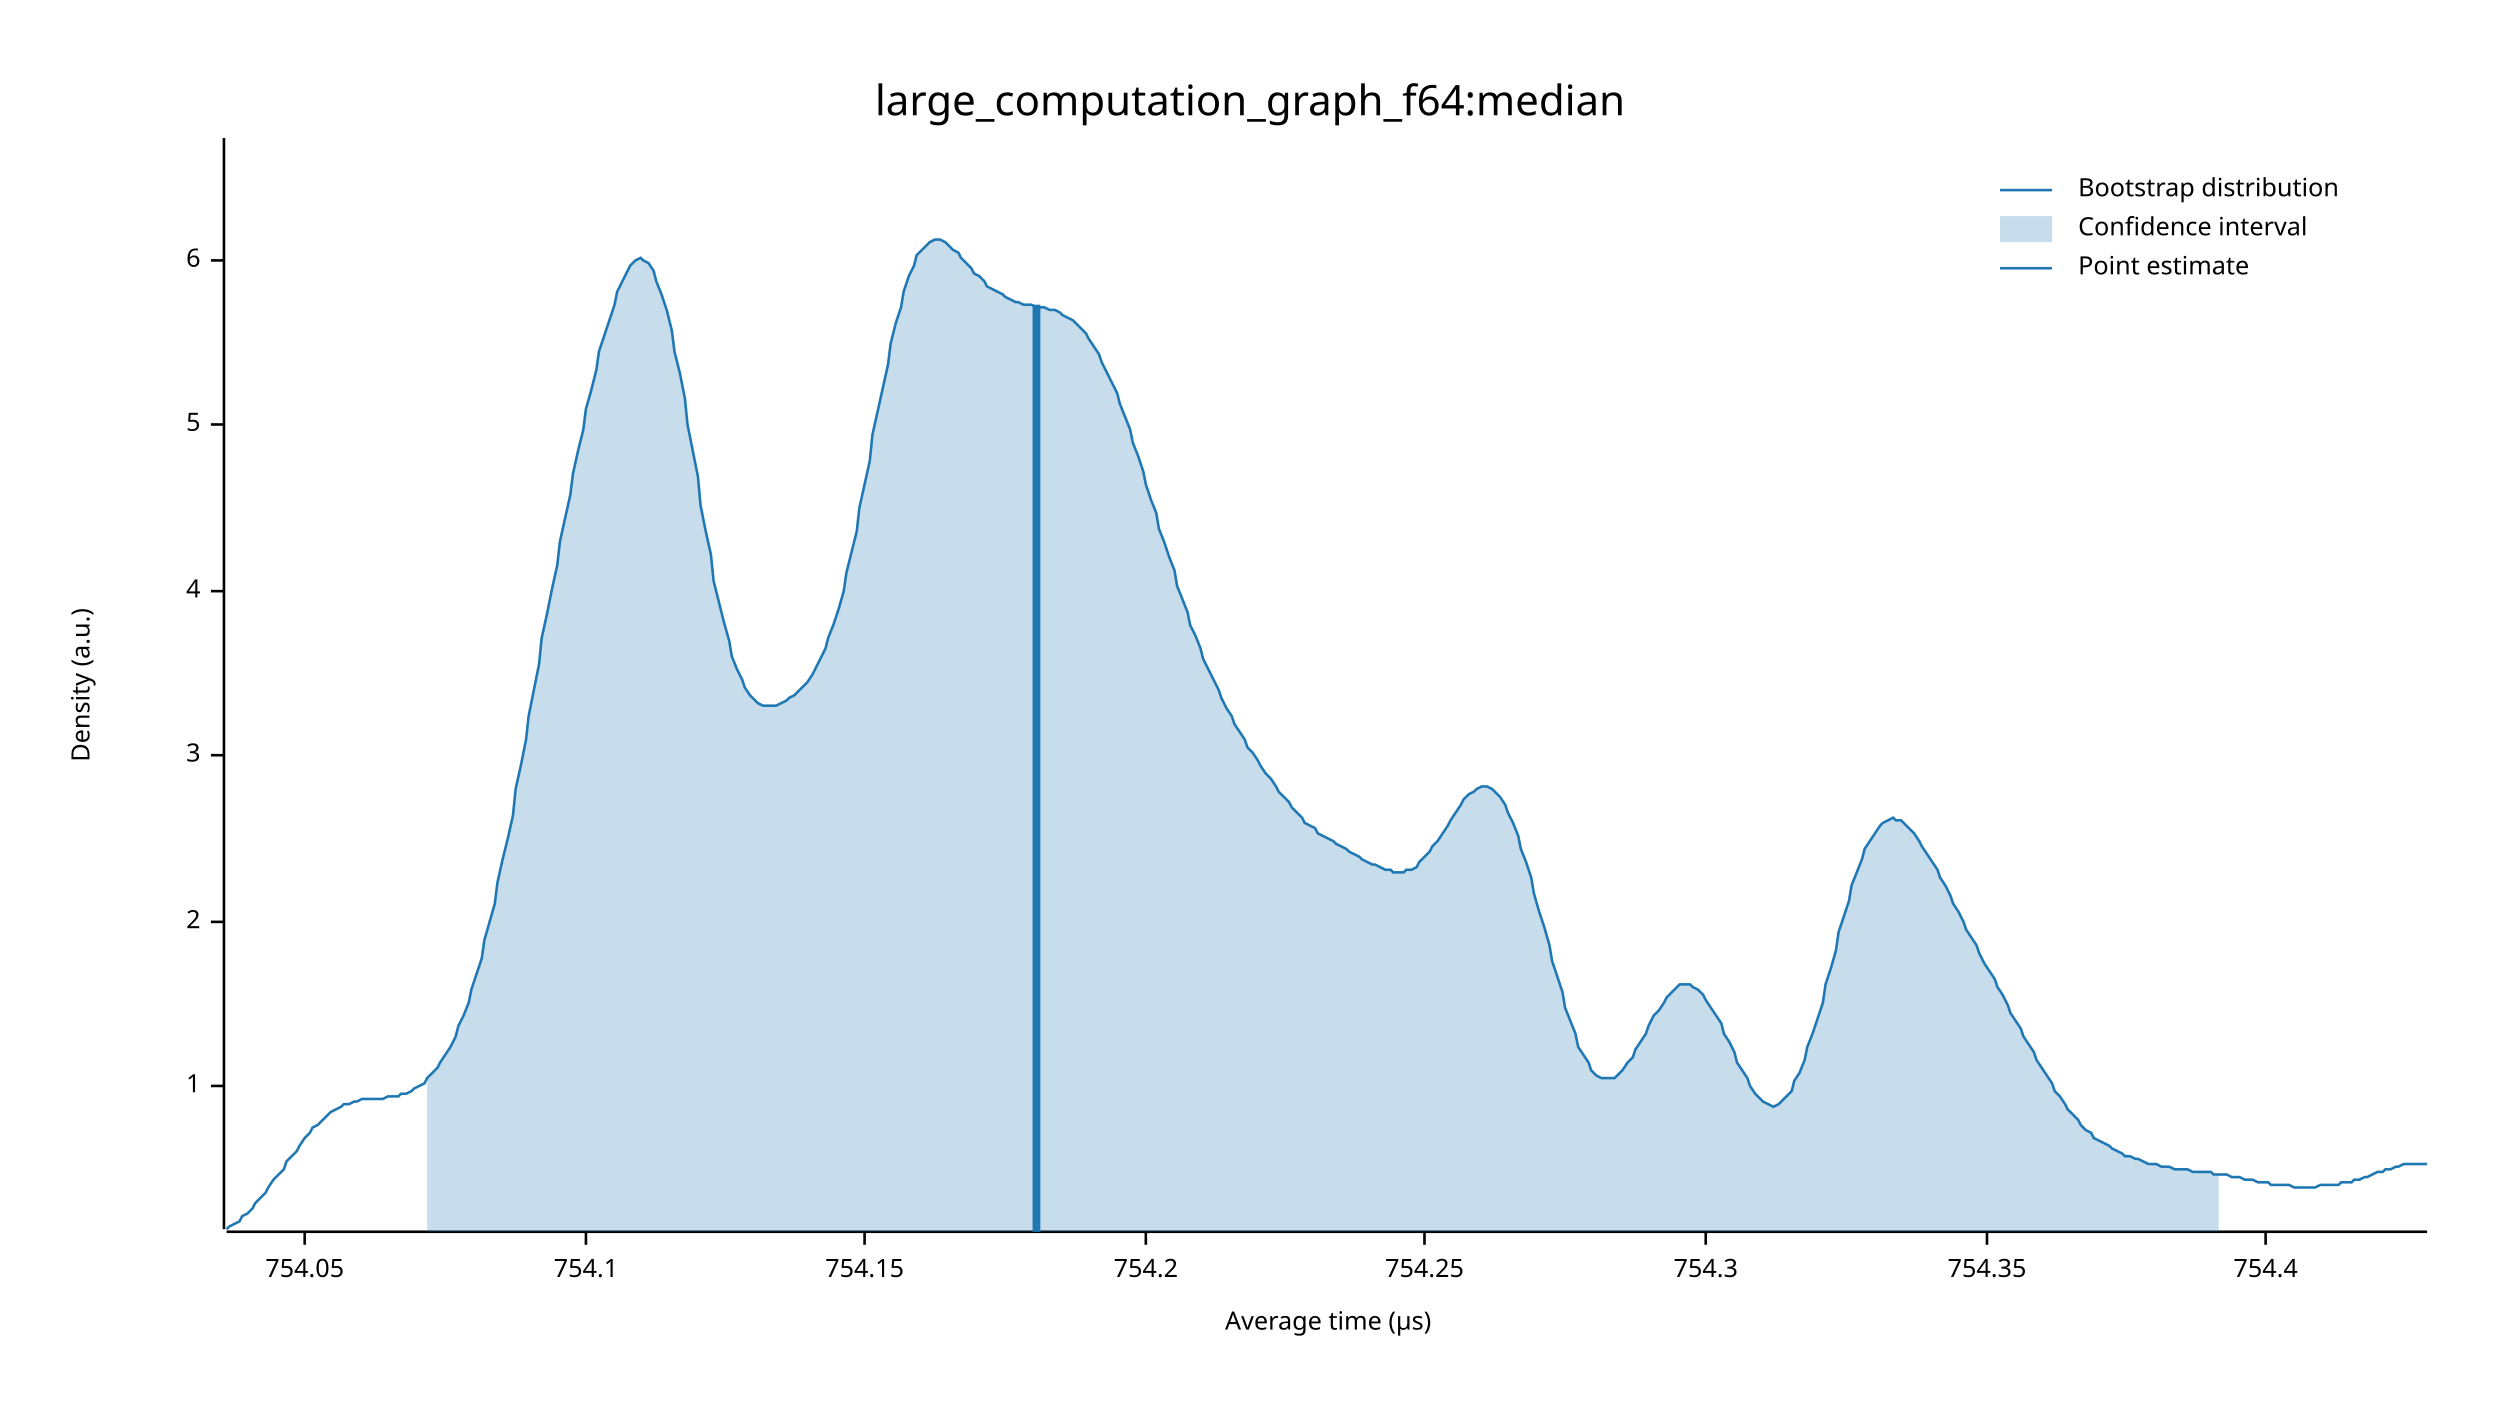
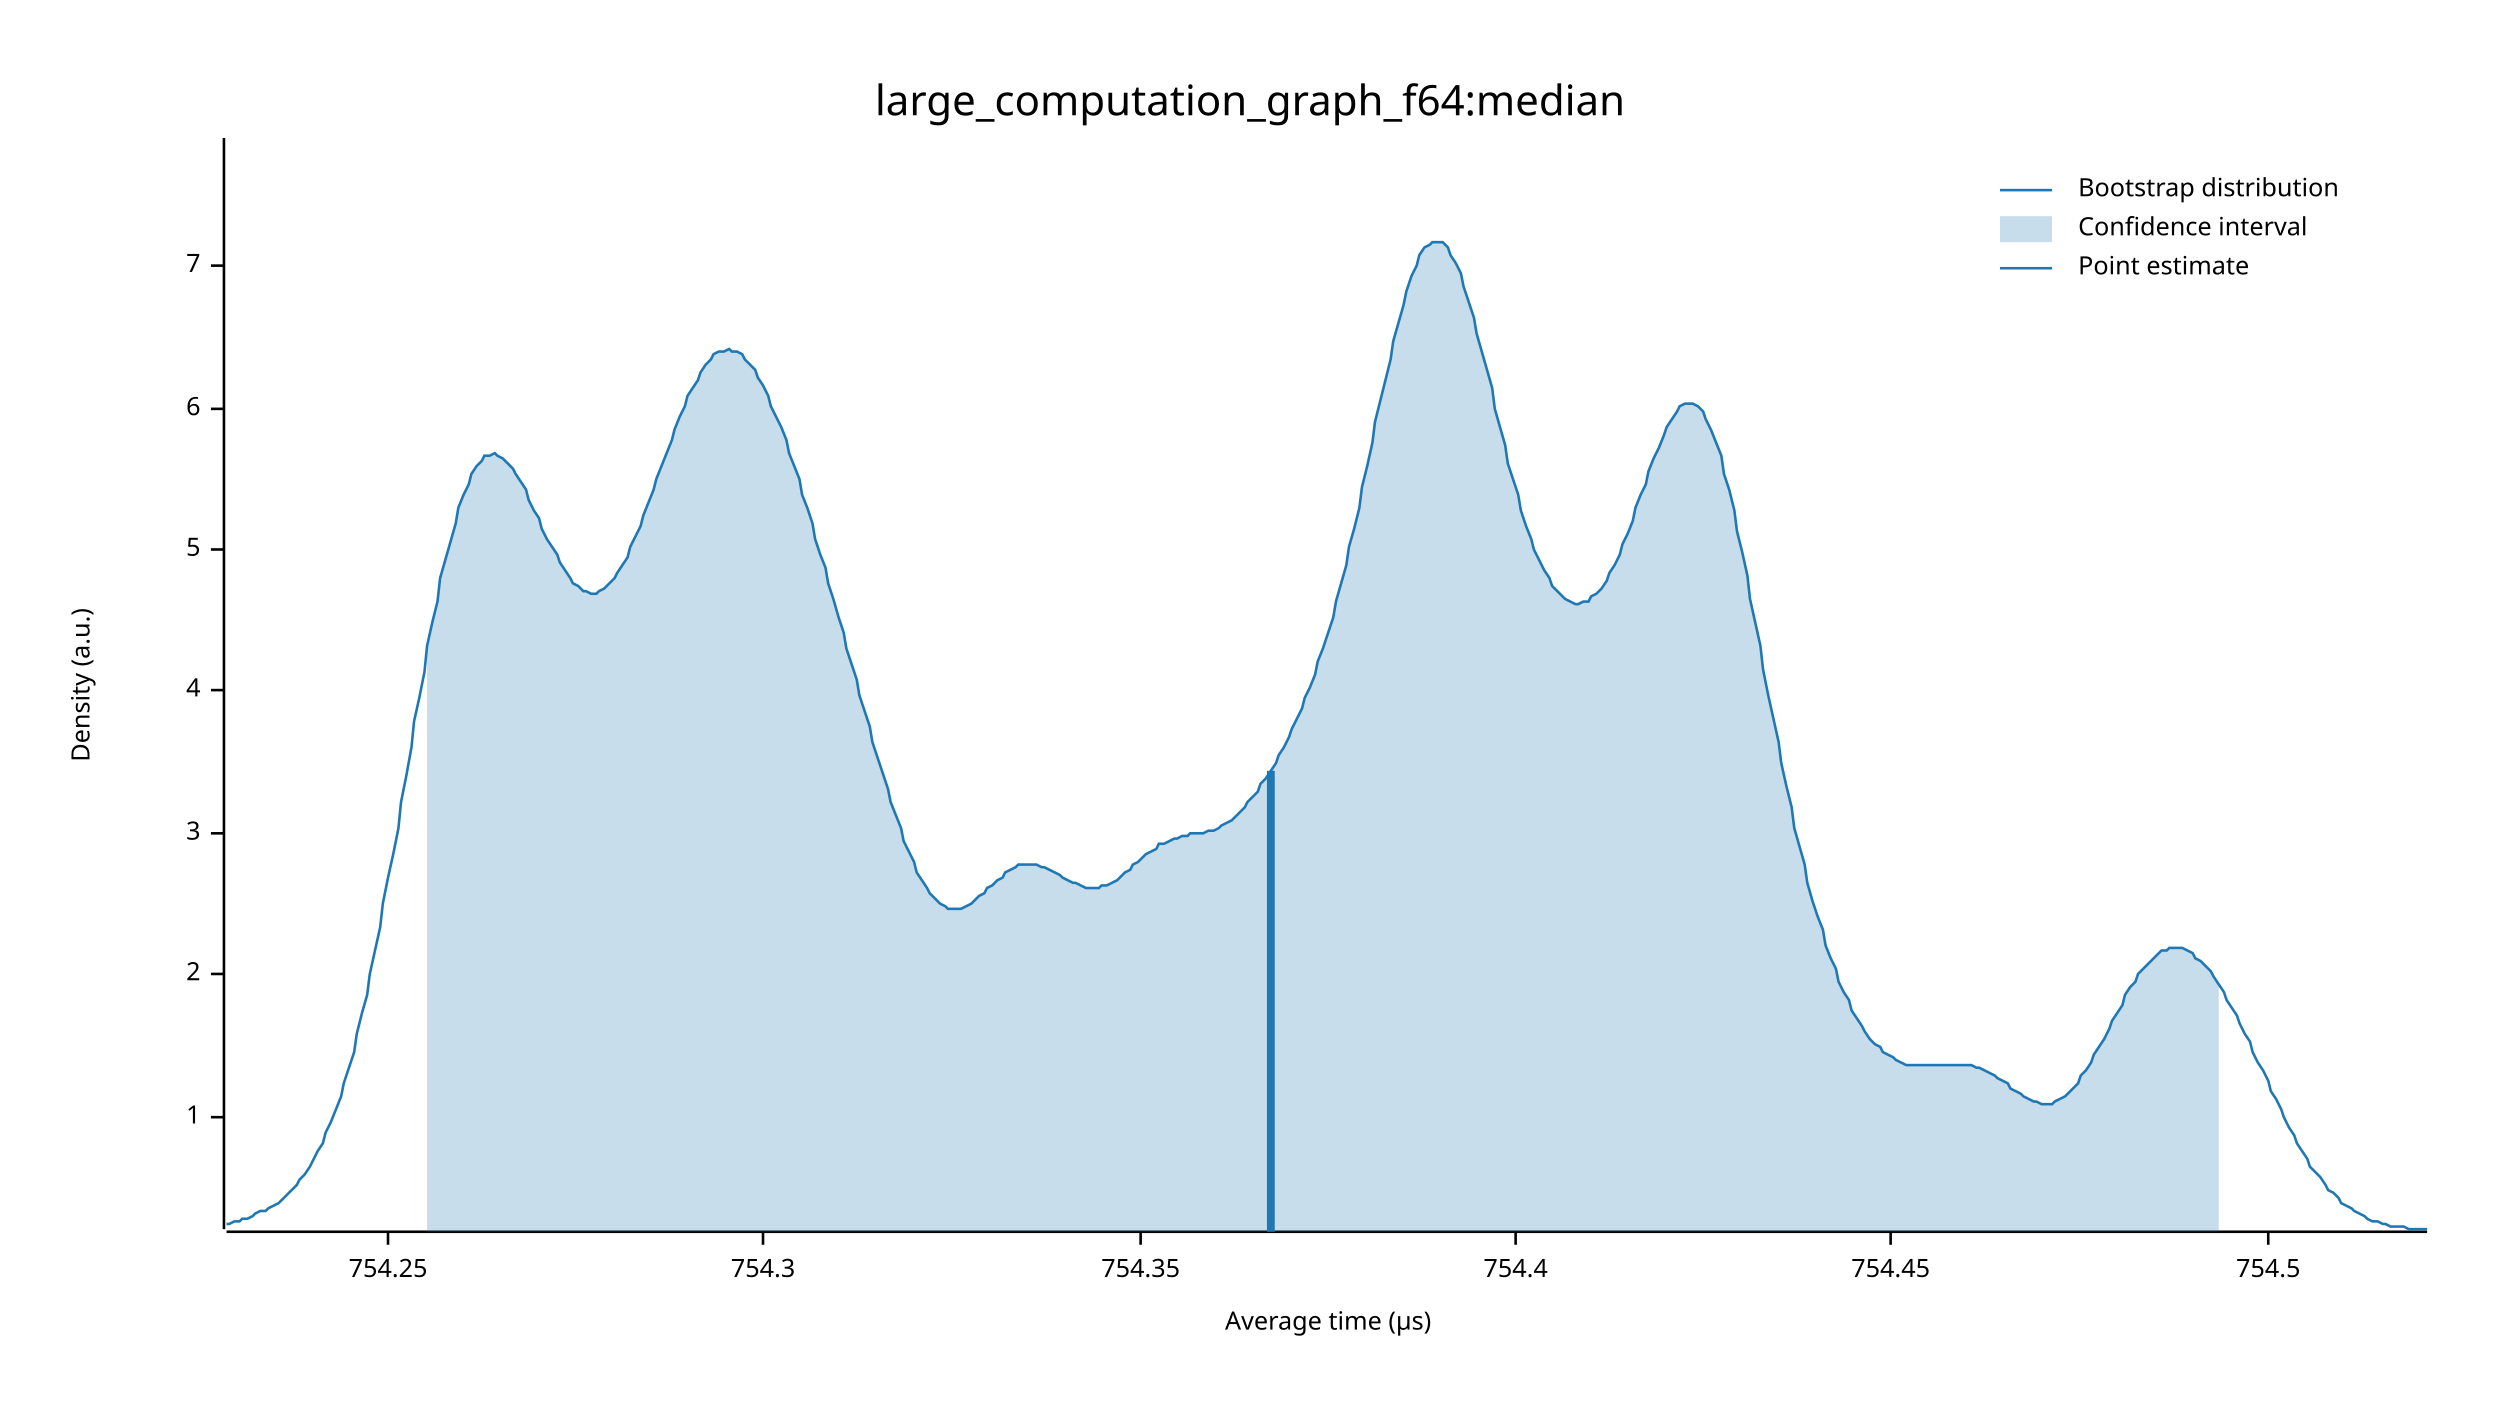
<svg xmlns="http://www.w3.org/2000/svg" width="960" height="540" viewBox="0 0 960 540">
  <text x="480" y="32" dy="0.76em" text-anchor="middle" font-family="sans-serif" font-size="16.129" opacity="1" fill="#000000">
large_computation_graph_f64:median
</text>
  <text x="27" y="263" dy="0.76em" text-anchor="middle" font-family="sans-serif" font-size="9.677" opacity="1" fill="#000000" transform="rotate(270, 27, 263)">
Density (a.u.)
</text>
  <text x="510" y="513" dy="-0.5ex" text-anchor="middle" font-family="sans-serif" font-size="9.677" opacity="1" fill="#000000">
Average time (µs)
</text>
  <polyline fill="none" opacity="1" stroke="#000000" stroke-width="1" points="86,53 86,472 " />
-   <text x="77" y="417" dy="0.5ex" text-anchor="end" font-family="sans-serif" font-size="9.677" opacity="1" fill="#000000">
+   <text x="77" y="429" dy="0.5ex" text-anchor="end" font-family="sans-serif" font-size="9.677" opacity="1" fill="#000000">
1
</text>
-   <polyline fill="none" opacity="1" stroke="#000000" stroke-width="1" points="81,417 86,417 " />
-   <text x="77" y="354" dy="0.5ex" text-anchor="end" font-family="sans-serif" font-size="9.677" opacity="1" fill="#000000">
+   <polyline fill="none" opacity="1" stroke="#000000" stroke-width="1" points="81,429 86,429 " />
+   <text x="77" y="374" dy="0.5ex" text-anchor="end" font-family="sans-serif" font-size="9.677" opacity="1" fill="#000000">
2
</text>
-   <polyline fill="none" opacity="1" stroke="#000000" stroke-width="1" points="81,354 86,354 " />
-   <text x="77" y="290" dy="0.5ex" text-anchor="end" font-family="sans-serif" font-size="9.677" opacity="1" fill="#000000">
+   <polyline fill="none" opacity="1" stroke="#000000" stroke-width="1" points="81,374 86,374 " />
+   <text x="77" y="320" dy="0.5ex" text-anchor="end" font-family="sans-serif" font-size="9.677" opacity="1" fill="#000000">
3
</text>
-   <polyline fill="none" opacity="1" stroke="#000000" stroke-width="1" points="81,290 86,290 " />
-   <text x="77" y="227" dy="0.5ex" text-anchor="end" font-family="sans-serif" font-size="9.677" opacity="1" fill="#000000">
+   <polyline fill="none" opacity="1" stroke="#000000" stroke-width="1" points="81,320 86,320 " />
+   <text x="77" y="265" dy="0.5ex" text-anchor="end" font-family="sans-serif" font-size="9.677" opacity="1" fill="#000000">
4
</text>
-   <polyline fill="none" opacity="1" stroke="#000000" stroke-width="1" points="81,227 86,227 " />
-   <text x="77" y="163" dy="0.5ex" text-anchor="end" font-family="sans-serif" font-size="9.677" opacity="1" fill="#000000">
+   <polyline fill="none" opacity="1" stroke="#000000" stroke-width="1" points="81,265 86,265 " />
+   <text x="77" y="211" dy="0.5ex" text-anchor="end" font-family="sans-serif" font-size="9.677" opacity="1" fill="#000000">
5
</text>
-   <polyline fill="none" opacity="1" stroke="#000000" stroke-width="1" points="81,163 86,163 " />
-   <text x="77" y="100" dy="0.5ex" text-anchor="end" font-family="sans-serif" font-size="9.677" opacity="1" fill="#000000">
+   <polyline fill="none" opacity="1" stroke="#000000" stroke-width="1" points="81,211 86,211 " />
+   <text x="77" y="157" dy="0.5ex" text-anchor="end" font-family="sans-serif" font-size="9.677" opacity="1" fill="#000000">
6
</text>
-   <polyline fill="none" opacity="1" stroke="#000000" stroke-width="1" points="81,100 86,100 " />
+   <polyline fill="none" opacity="1" stroke="#000000" stroke-width="1" points="81,157 86,157 " />
+   <text x="77" y="102" dy="0.5ex" text-anchor="end" font-family="sans-serif" font-size="9.677" opacity="1" fill="#000000">
+ 7
+ </text>
+   <polyline fill="none" opacity="1" stroke="#000000" stroke-width="1" points="81,102 86,102 " />
  <polyline fill="none" opacity="1" stroke="#000000" stroke-width="1" points="87,473 932,473 " />
-   <text x="117" y="483" dy="0.76em" text-anchor="middle" font-family="sans-serif" font-size="9.677" opacity="1" fill="#000000">
- 754.05
- </text>
-   <polyline fill="none" opacity="1" stroke="#000000" stroke-width="1" points="117,473 117,478 " />
-   <text x="225" y="483" dy="0.76em" text-anchor="middle" font-family="sans-serif" font-size="9.677" opacity="1" fill="#000000">
- 754.1
- </text>
-   <polyline fill="none" opacity="1" stroke="#000000" stroke-width="1" points="225,473 225,478 " />
-   <text x="332" y="483" dy="0.76em" text-anchor="middle" font-family="sans-serif" font-size="9.677" opacity="1" fill="#000000">
- 754.15
- </text>
-   <polyline fill="none" opacity="1" stroke="#000000" stroke-width="1" points="332,473 332,478 " />
-   <text x="440" y="483" dy="0.76em" text-anchor="middle" font-family="sans-serif" font-size="9.677" opacity="1" fill="#000000">
- 754.2
- </text>
-   <polyline fill="none" opacity="1" stroke="#000000" stroke-width="1" points="440,473 440,478 " />
-   <text x="547" y="483" dy="0.76em" text-anchor="middle" font-family="sans-serif" font-size="9.677" opacity="1" fill="#000000">
+   <text x="149" y="483" dy="0.76em" text-anchor="middle" font-family="sans-serif" font-size="9.677" opacity="1" fill="#000000">
754.25
</text>
-   <polyline fill="none" opacity="1" stroke="#000000" stroke-width="1" points="547,473 547,478 " />
-   <text x="655" y="483" dy="0.76em" text-anchor="middle" font-family="sans-serif" font-size="9.677" opacity="1" fill="#000000">
+   <polyline fill="none" opacity="1" stroke="#000000" stroke-width="1" points="149,473 149,478 " />
+   <text x="293" y="483" dy="0.76em" text-anchor="middle" font-family="sans-serif" font-size="9.677" opacity="1" fill="#000000">
754.3
</text>
-   <polyline fill="none" opacity="1" stroke="#000000" stroke-width="1" points="655,473 655,478 " />
-   <text x="763" y="483" dy="0.76em" text-anchor="middle" font-family="sans-serif" font-size="9.677" opacity="1" fill="#000000">
+   <polyline fill="none" opacity="1" stroke="#000000" stroke-width="1" points="293,473 293,478 " />
+   <text x="438" y="483" dy="0.76em" text-anchor="middle" font-family="sans-serif" font-size="9.677" opacity="1" fill="#000000">
754.35
</text>
-   <polyline fill="none" opacity="1" stroke="#000000" stroke-width="1" points="763,473 763,478 " />
-   <text x="870" y="483" dy="0.76em" text-anchor="middle" font-family="sans-serif" font-size="9.677" opacity="1" fill="#000000">
+   <polyline fill="none" opacity="1" stroke="#000000" stroke-width="1" points="438,473 438,478 " />
+   <text x="582" y="483" dy="0.76em" text-anchor="middle" font-family="sans-serif" font-size="9.677" opacity="1" fill="#000000">
754.4
</text>
-   <polyline fill="none" opacity="1" stroke="#000000" stroke-width="1" points="870,473 870,478 " />
-   <polyline fill="none" opacity="1" stroke="#1F78B4" stroke-width="1" points="87,472 88,471 90,470 92,469 93,467 95,466 97,464 98,462 100,460 102,458 103,456 105,453 107,451 109,449 110,446 112,444 114,442 115,440 117,437 119,435 120,433 122,432 124,430 125,429 127,427 129,426 131,425 132,424 134,424 136,423 137,423 139,422 141,422 142,422 144,422 146,422 147,422 149,421 151,421 153,421 154,420 156,420 158,419 159,418 161,417 163,416 164,414 166,412 168,410 169,408 171,405 173,402 175,398 176,394 178,390 180,385 181,380 183,374 185,368 186,361 188,354 190,347 191,339 193,330 195,322 197,313 198,303 200,294 202,284 203,275 205,265 207,255 208,245 210,236 212,226 214,217 215,208 217,199 219,190 220,182 222,173 224,165 225,157 227,150 229,142 230,135 232,129 234,123 236,117 237,112 239,108 241,104 242,102 244,100 246,99 247,100 249,101 251,104 252,108 254,113 256,119 258,127 259,135 261,143 263,153 264,163 266,173 268,183 269,194 271,204 273,213 274,223 276,231 278,239 280,246 281,252 283,257 285,261 286,264 288,267 290,269 291,270 293,271 295,271 296,271 298,271 300,270 302,269 303,268 305,267 307,265 308,264 310,262 312,259 313,257 315,253 317,249 318,245 320,240 322,234 324,227 325,220 327,212 329,204 330,195 332,186 334,177 335,167 337,158 339,149 341,140 342,132 344,124 346,118 347,112 349,106 351,102 352,98 354,96 356,94 357,93 359,92 361,92 363,93 364,94 366,96 368,97 369,99 371,101 373,103 374,105 376,106 378,108 379,110 381,111 383,112 385,113 386,114 388,115 390,116 391,116 393,117 395,117 396,117 398,118 400,118 401,118 403,119 405,119 407,120 408,121 410,122 412,123 413,124 415,126 417,128 418,130 420,133 422,136 423,139 425,143 427,147 429,151 430,155 432,160 434,165 435,170 437,175 439,181 440,186 442,192 444,197 445,203 447,208 449,214 451,219 452,225 454,230 456,235 457,240 459,244 461,249 462,253 464,257 466,261 468,265 469,268 471,272 473,275 474,278 476,281 478,284 479,287 481,289 483,292 484,294 486,297 488,299 490,302 491,304 493,306 495,308 496,310 498,312 500,314 501,316 503,317 505,318 506,320 508,321 510,322 512,323 513,324 515,325 517,326 518,327 520,328 522,329 523,330 525,331 527,332 528,332 530,333 532,334 534,334 535,335 537,335 539,335 540,334 542,334 544,333 545,331 547,329 549,327 550,325 552,323 554,320 556,317 557,315 559,312 561,309 562,307 564,305 566,304 567,303 569,302 571,302 573,303 574,304 576,306 578,309 579,312 581,316 583,321 584,326 586,331 588,337 589,343 591,350 593,356 595,363 596,369 598,375 600,381 601,387 603,392 605,397 606,402 608,405 610,408 611,411 613,413 615,414 617,414 618,414 620,414 622,412 623,411 625,408 627,406 628,403 630,400 632,397 633,394 635,390 637,388 639,385 640,383 642,381 644,379 645,378 647,378 649,378 650,379 652,380 654,382 655,384 657,387 659,390 661,393 662,397 664,400 666,404 667,408 669,411 671,414 672,417 674,420 676,422 677,423 679,424 681,425 683,424 684,423 686,421 688,419 689,415 691,412 693,407 694,402 696,397 698,391 700,385 701,378 703,372 705,365 706,358 708,352 710,346 711,340 713,335 715,330 716,326 718,323 720,320 722,317 723,316 725,315 727,314 728,315 730,315 732,317 733,318 735,320 737,323 738,325 740,328 742,331 744,334 745,337 747,340 749,344 750,347 752,350 754,354 755,357 757,360 759,363 760,366 762,370 764,373 766,376 767,379 769,382 771,386 772,389 774,392 776,395 777,398 779,401 781,404 782,407 784,410 786,413 788,416 789,419 791,421 793,424 794,426 796,428 798,430 799,432 801,434 803,435 804,437 806,438 808,439 810,440 811,441 813,442 815,443 816,444 818,444 820,445 821,445 823,446 825,447 827,447 828,447 830,448 832,448 833,448 835,449 837,449 838,449 840,449 842,450 843,450 845,450 847,450 849,450 850,451 852,451 854,451 855,451 857,452 859,452 860,452 862,453 864,453 865,453 867,454 869,454 871,454 872,455 874,455 876,455 877,455 879,455 881,456 882,456 884,456 886,456 887,456 889,456 891,455 893,455 894,455 896,455 898,455 899,454 901,454 903,454 904,453 906,453 908,452 909,452 911,451 913,450 915,450 916,449 918,449 920,448 921,448 923,447 925,447 926,447 928,447 930,447 932,447 " />
-   <polygon opacity="0.25" fill="#1F78B4" points="164,414 166,412 168,410 169,408 171,405 173,402 175,398 176,394 178,390 180,385 181,380 183,374 185,368 186,361 188,354 190,347 191,339 193,330 195,322 197,313 198,303 200,294 202,284 203,275 205,265 207,255 208,245 210,236 212,226 214,217 215,208 217,199 219,190 220,182 222,173 224,165 225,157 227,150 229,142 230,135 232,129 234,123 236,117 237,112 239,108 241,104 242,102 244,100 246,99 247,100 249,101 251,104 252,108 254,113 256,119 258,127 259,135 261,143 263,153 264,163 266,173 268,183 269,194 271,204 273,213 274,223 276,231 278,239 280,246 281,252 283,257 285,261 286,264 288,267 290,269 291,270 293,271 295,271 296,271 298,271 300,270 302,269 303,268 305,267 307,265 308,264 310,262 312,259 313,257 315,253 317,249 318,245 320,240 322,234 324,227 325,220 327,212 329,204 330,195 332,186 334,177 335,167 337,158 339,149 341,140 342,132 344,124 346,118 347,112 349,106 351,102 352,98 354,96 356,94 357,93 359,92 361,92 363,93 364,94 366,96 368,97 369,99 371,101 373,103 374,105 376,106 378,108 379,110 381,111 383,112 385,113 386,114 388,115 390,116 391,116 393,117 395,117 396,117 398,118 400,118 401,118 403,119 405,119 407,120 408,121 410,122 412,123 413,124 415,126 417,128 418,130 420,133 422,136 423,139 425,143 427,147 429,151 430,155 432,160 434,165 435,170 437,175 439,181 440,186 442,192 444,197 445,203 447,208 449,214 451,219 452,225 454,230 456,235 457,240 459,244 461,249 462,253 464,257 466,261 468,265 469,268 471,272 473,275 474,278 476,281 478,284 479,287 481,289 483,292 484,294 486,297 488,299 490,302 491,304 493,306 495,308 496,310 498,312 500,314 501,316 503,317 505,318 506,320 508,321 510,322 512,323 513,324 515,325 517,326 518,327 520,328 522,329 523,330 525,331 527,332 528,332 530,333 532,334 534,334 535,335 537,335 539,335 540,334 542,334 544,333 545,331 547,329 549,327 550,325 552,323 554,320 556,317 557,315 559,312 561,309 562,307 564,305 566,304 567,303 569,302 571,302 573,303 574,304 576,306 578,309 579,312 581,316 583,321 584,326 586,331 588,337 589,343 591,350 593,356 595,363 596,369 598,375 600,381 601,387 603,392 605,397 606,402 608,405 610,408 611,411 613,413 615,414 617,414 618,414 620,414 622,412 623,411 625,408 627,406 628,403 630,400 632,397 633,394 635,390 637,388 639,385 640,383 642,381 644,379 645,378 647,378 649,378 650,379 652,380 654,382 655,384 657,387 659,390 661,393 662,397 664,400 666,404 667,408 669,411 671,414 672,417 674,420 676,422 677,423 679,424 681,425 683,424 684,423 686,421 688,419 689,415 691,412 693,407 694,402 696,397 698,391 700,385 701,378 703,372 705,365 706,358 708,352 710,346 711,340 713,335 715,330 716,326 718,323 720,320 722,317 723,316 725,315 727,314 728,315 730,315 732,317 733,318 735,320 737,323 738,325 740,328 742,331 744,334 745,337 747,340 749,344 750,347 752,350 754,354 755,357 757,360 759,363 760,366 762,370 764,373 766,376 767,379 769,382 771,386 772,389 774,392 776,395 777,398 779,401 781,404 782,407 784,410 786,413 788,416 789,419 791,421 793,424 794,426 796,428 798,430 799,432 801,434 803,435 804,437 806,438 808,439 810,440 811,441 813,442 815,443 816,444 818,444 820,445 821,445 823,446 825,447 827,447 828,447 830,448 832,448 833,448 835,449 837,449 838,449 840,449 842,450 843,450 845,450 847,450 849,450 850,451 852,451 852,473 164,473 " />
-   <polyline fill="none" opacity="1" stroke="#1F78B4" stroke-width="3" points="398,473 398,117 " />
+   <polyline fill="none" opacity="1" stroke="#000000" stroke-width="1" points="582,473 582,478 " />
+   <text x="726" y="483" dy="0.76em" text-anchor="middle" font-family="sans-serif" font-size="9.677" opacity="1" fill="#000000">
+ 754.45
+ </text>
+   <polyline fill="none" opacity="1" stroke="#000000" stroke-width="1" points="726,473 726,478 " />
+   <text x="871" y="483" dy="0.76em" text-anchor="middle" font-family="sans-serif" font-size="9.677" opacity="1" fill="#000000">
+ 754.5
+ </text>
+   <polyline fill="none" opacity="1" stroke="#000000" stroke-width="1" points="871,473 871,478 " />
+   <polyline fill="none" opacity="1" stroke="#1F78B4" stroke-width="1" points="87,470 88,470 90,469 92,469 93,468 95,468 97,467 98,466 100,465 102,465 103,464 105,463 107,462 109,460 110,459 112,457 114,455 115,453 117,451 119,448 120,446 122,442 124,439 125,435 127,431 129,426 131,421 132,416 134,410 136,404 137,397 139,389 141,382 142,374 144,365 146,356 147,347 149,337 151,328 153,318 154,308 156,298 158,287 159,277 161,268 163,258 164,248 166,239 168,231 169,222 171,215 173,208 175,201 176,195 178,190 180,186 181,182 183,179 185,177 186,175 188,175 190,174 191,175 193,176 195,178 197,180 198,182 200,185 202,188 203,192 205,196 207,199 208,203 210,207 212,210 214,213 215,216 217,219 219,222 220,224 222,225 224,227 225,227 227,228 229,228 230,227 232,226 234,224 236,222 237,220 239,217 241,214 242,210 244,206 246,202 247,198 249,193 251,188 252,184 254,179 256,174 258,169 259,165 261,160 263,156 264,152 266,149 268,146 269,143 271,140 273,138 274,136 276,135 278,135 280,134 281,135 283,135 285,136 286,138 288,140 290,142 291,145 293,148 295,152 296,156 298,160 300,164 302,169 303,174 305,179 307,184 308,190 310,195 312,201 313,207 315,213 317,218 318,224 320,230 322,237 324,243 325,249 327,255 329,261 330,267 332,273 334,279 335,285 337,291 339,297 341,303 342,308 344,313 346,318 347,323 349,327 351,331 352,335 354,338 356,341 357,343 359,345 361,347 363,348 364,349 366,349 368,349 369,349 371,348 373,347 374,346 376,344 378,343 379,341 381,340 383,338 385,337 386,335 388,334 390,333 391,332 393,332 395,332 396,332 398,332 400,333 401,333 403,334 405,335 407,336 408,337 410,338 412,339 413,339 415,340 417,341 418,341 420,341 422,341 423,340 425,340 427,339 429,338 430,337 432,335 434,334 435,332 437,331 439,329 440,328 442,327 444,326 445,324 447,324 449,323 451,322 452,322 454,321 456,321 457,320 459,320 461,320 462,320 464,319 466,319 468,318 469,317 471,316 473,315 474,314 476,312 478,310 479,308 481,306 483,304 484,301 486,299 488,296 490,293 491,290 493,287 495,283 496,280 498,276 500,272 501,268 503,264 505,259 506,254 508,249 510,243 512,237 513,231 515,224 517,217 518,210 520,203 522,195 523,187 525,179 527,170 528,162 530,154 532,146 534,138 535,131 537,124 539,117 540,112 542,106 544,102 545,98 547,95 549,94 550,93 552,93 554,93 556,95 557,98 559,101 561,105 562,110 564,116 566,122 567,128 569,135 571,142 573,149 574,157 576,164 578,171 579,178 581,184 583,190 584,196 586,202 588,207 589,211 591,215 593,219 595,222 596,225 598,227 600,229 601,230 603,231 605,232 606,232 608,231 610,231 611,229 613,228 615,226 617,223 618,220 620,217 622,213 623,209 625,205 627,200 628,195 630,190 632,186 633,181 635,176 637,172 639,167 640,164 642,161 644,158 645,156 647,155 649,155 650,155 652,156 654,158 655,161 657,165 659,170 661,175 662,182 664,188 666,196 667,204 669,212 671,221 672,230 674,239 676,248 677,257 679,267 681,276 683,285 684,293 686,302 688,310 689,318 691,325 693,332 694,339 696,346 698,352 700,357 701,363 703,368 705,372 706,377 708,381 710,384 711,388 713,391 715,394 716,396 718,399 720,401 722,402 723,404 725,405 727,406 728,407 730,408 732,409 733,409 735,409 737,409 738,409 740,409 742,409 744,409 745,409 747,409 749,409 750,409 752,409 754,409 755,409 757,409 759,410 760,410 762,411 764,412 766,413 767,414 769,415 771,416 772,418 774,419 776,420 777,421 779,422 781,423 782,423 784,424 786,424 788,424 789,423 791,422 793,421 794,420 796,418 798,416 799,413 801,411 803,408 804,405 806,402 808,399 810,395 811,392 813,389 815,386 816,382 818,379 820,377 821,374 823,372 825,370 827,368 828,367 830,365 832,365 833,364 835,364 837,364 838,364 840,365 842,366 843,368 845,369 847,371 849,373 850,375 852,378 854,381 855,384 857,387 859,390 860,393 862,397 864,400 865,404 867,408 869,411 871,415 872,419 874,422 876,426 877,429 879,433 881,436 882,439 884,442 886,445 887,448 889,450 891,452 893,455 894,457 896,458 898,460 899,462 901,463 903,464 904,465 906,466 908,467 909,468 911,469 913,469 915,470 916,470 918,471 920,471 921,471 923,471 925,472 926,472 928,472 930,472 932,472 " />
+   <polygon opacity="0.25" fill="#1F78B4" points="164,248 166,239 168,231 169,222 171,215 173,208 175,201 176,195 178,190 180,186 181,182 183,179 185,177 186,175 188,175 190,174 191,175 193,176 195,178 197,180 198,182 200,185 202,188 203,192 205,196 207,199 208,203 210,207 212,210 214,213 215,216 217,219 219,222 220,224 222,225 224,227 225,227 227,228 229,228 230,227 232,226 234,224 236,222 237,220 239,217 241,214 242,210 244,206 246,202 247,198 249,193 251,188 252,184 254,179 256,174 258,169 259,165 261,160 263,156 264,152 266,149 268,146 269,143 271,140 273,138 274,136 276,135 278,135 280,134 281,135 283,135 285,136 286,138 288,140 290,142 291,145 293,148 295,152 296,156 298,160 300,164 302,169 303,174 305,179 307,184 308,190 310,195 312,201 313,207 315,213 317,218 318,224 320,230 322,237 324,243 325,249 327,255 329,261 330,267 332,273 334,279 335,285 337,291 339,297 341,303 342,308 344,313 346,318 347,323 349,327 351,331 352,335 354,338 356,341 357,343 359,345 361,347 363,348 364,349 366,349 368,349 369,349 371,348 373,347 374,346 376,344 378,343 379,341 381,340 383,338 385,337 386,335 388,334 390,333 391,332 393,332 395,332 396,332 398,332 400,333 401,333 403,334 405,335 407,336 408,337 410,338 412,339 413,339 415,340 417,341 418,341 420,341 422,341 423,340 425,340 427,339 429,338 430,337 432,335 434,334 435,332 437,331 439,329 440,328 442,327 444,326 445,324 447,324 449,323 451,322 452,322 454,321 456,321 457,320 459,320 461,320 462,320 464,319 466,319 468,318 469,317 471,316 473,315 474,314 476,312 478,310 479,308 481,306 483,304 484,301 486,299 488,296 490,293 491,290 493,287 495,283 496,280 498,276 500,272 501,268 503,264 505,259 506,254 508,249 510,243 512,237 513,231 515,224 517,217 518,210 520,203 522,195 523,187 525,179 527,170 528,162 530,154 532,146 534,138 535,131 537,124 539,117 540,112 542,106 544,102 545,98 547,95 549,94 550,93 552,93 554,93 556,95 557,98 559,101 561,105 562,110 564,116 566,122 567,128 569,135 571,142 573,149 574,157 576,164 578,171 579,178 581,184 583,190 584,196 586,202 588,207 589,211 591,215 593,219 595,222 596,225 598,227 600,229 601,230 603,231 605,232 606,232 608,231 610,231 611,229 613,228 615,226 617,223 618,220 620,217 622,213 623,209 625,205 627,200 628,195 630,190 632,186 633,181 635,176 637,172 639,167 640,164 642,161 644,158 645,156 647,155 649,155 650,155 652,156 654,158 655,161 657,165 659,170 661,175 662,182 664,188 666,196 667,204 669,212 671,221 672,230 674,239 676,248 677,257 679,267 681,276 683,285 684,293 686,302 688,310 689,318 691,325 693,332 694,339 696,346 698,352 700,357 701,363 703,368 705,372 706,377 708,381 710,384 711,388 713,391 715,394 716,396 718,399 720,401 722,402 723,404 725,405 727,406 728,407 730,408 732,409 733,409 735,409 737,409 738,409 740,409 742,409 744,409 745,409 747,409 749,409 750,409 752,409 754,409 755,409 757,409 759,410 760,410 762,411 764,412 766,413 767,414 769,415 771,416 772,418 774,419 776,420 777,421 779,422 781,423 782,423 784,424 786,424 788,424 789,423 791,422 793,421 794,420 796,418 798,416 799,413 801,411 803,408 804,405 806,402 808,399 810,395 811,392 813,389 815,386 816,382 818,379 820,377 821,374 823,372 825,370 827,368 828,367 830,365 832,365 833,364 835,364 837,364 838,364 840,365 842,366 843,368 845,369 847,371 849,373 850,375 852,378 852,473 164,473 " />
+   <polyline fill="none" opacity="1" stroke="#1F78B4" stroke-width="3" points="488,473 488,296 " />
  <text x="798" y="68" dy="0.76em" text-anchor="start" font-family="sans-serif" font-size="9.677" opacity="1" fill="#000000">
Bootstrap distribution
</text>
  <text x="798" y="83" dy="0.76em" text-anchor="start" font-family="sans-serif" font-size="9.677" opacity="1" fill="#000000">
Confidence interval
</text>
  <text x="798" y="98" dy="0.76em" text-anchor="start" font-family="sans-serif" font-size="9.677" opacity="1" fill="#000000">
Point estimate
</text>
  <polyline fill="none" opacity="1" stroke="#1F78B4" stroke-width="1" points="768,73 788,73 " />
  <rect x="768" y="83" width="20" height="10" opacity="0.25" fill="#1F78B4" stroke="none" />
  <polyline fill="none" opacity="1" stroke="#1F78B4" stroke-width="1" points="768,103 788,103 " />
</svg>
